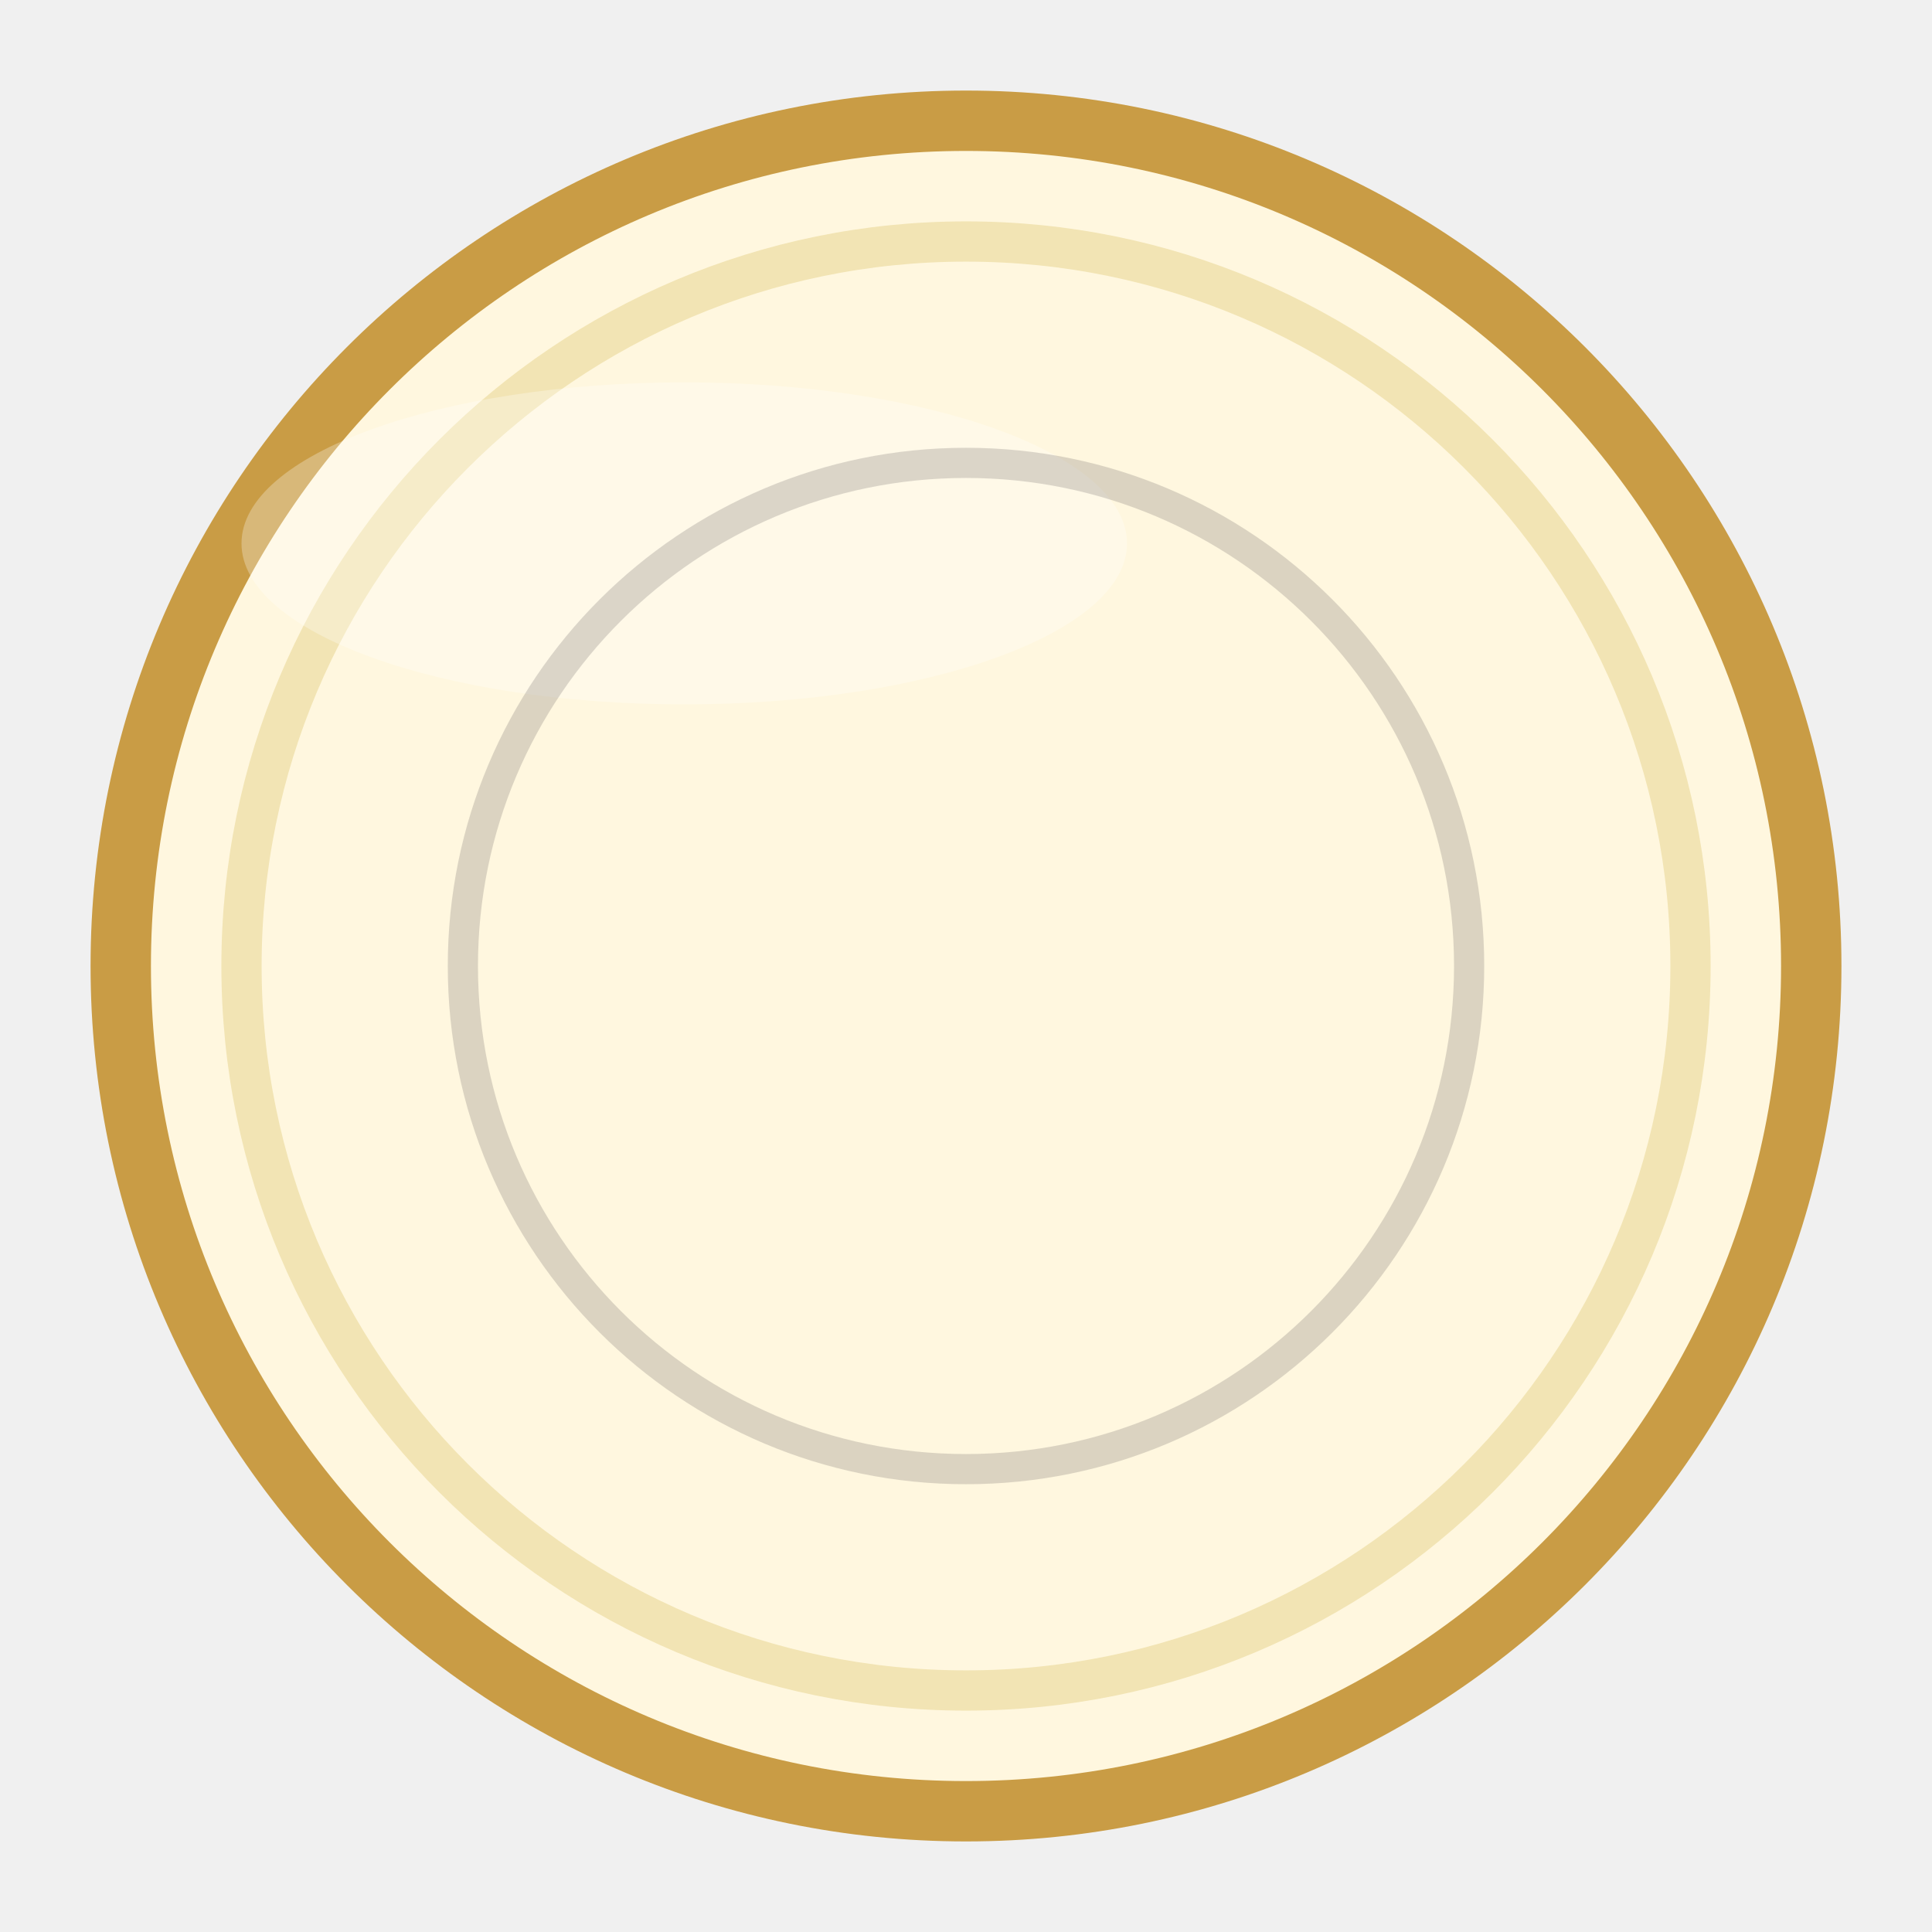
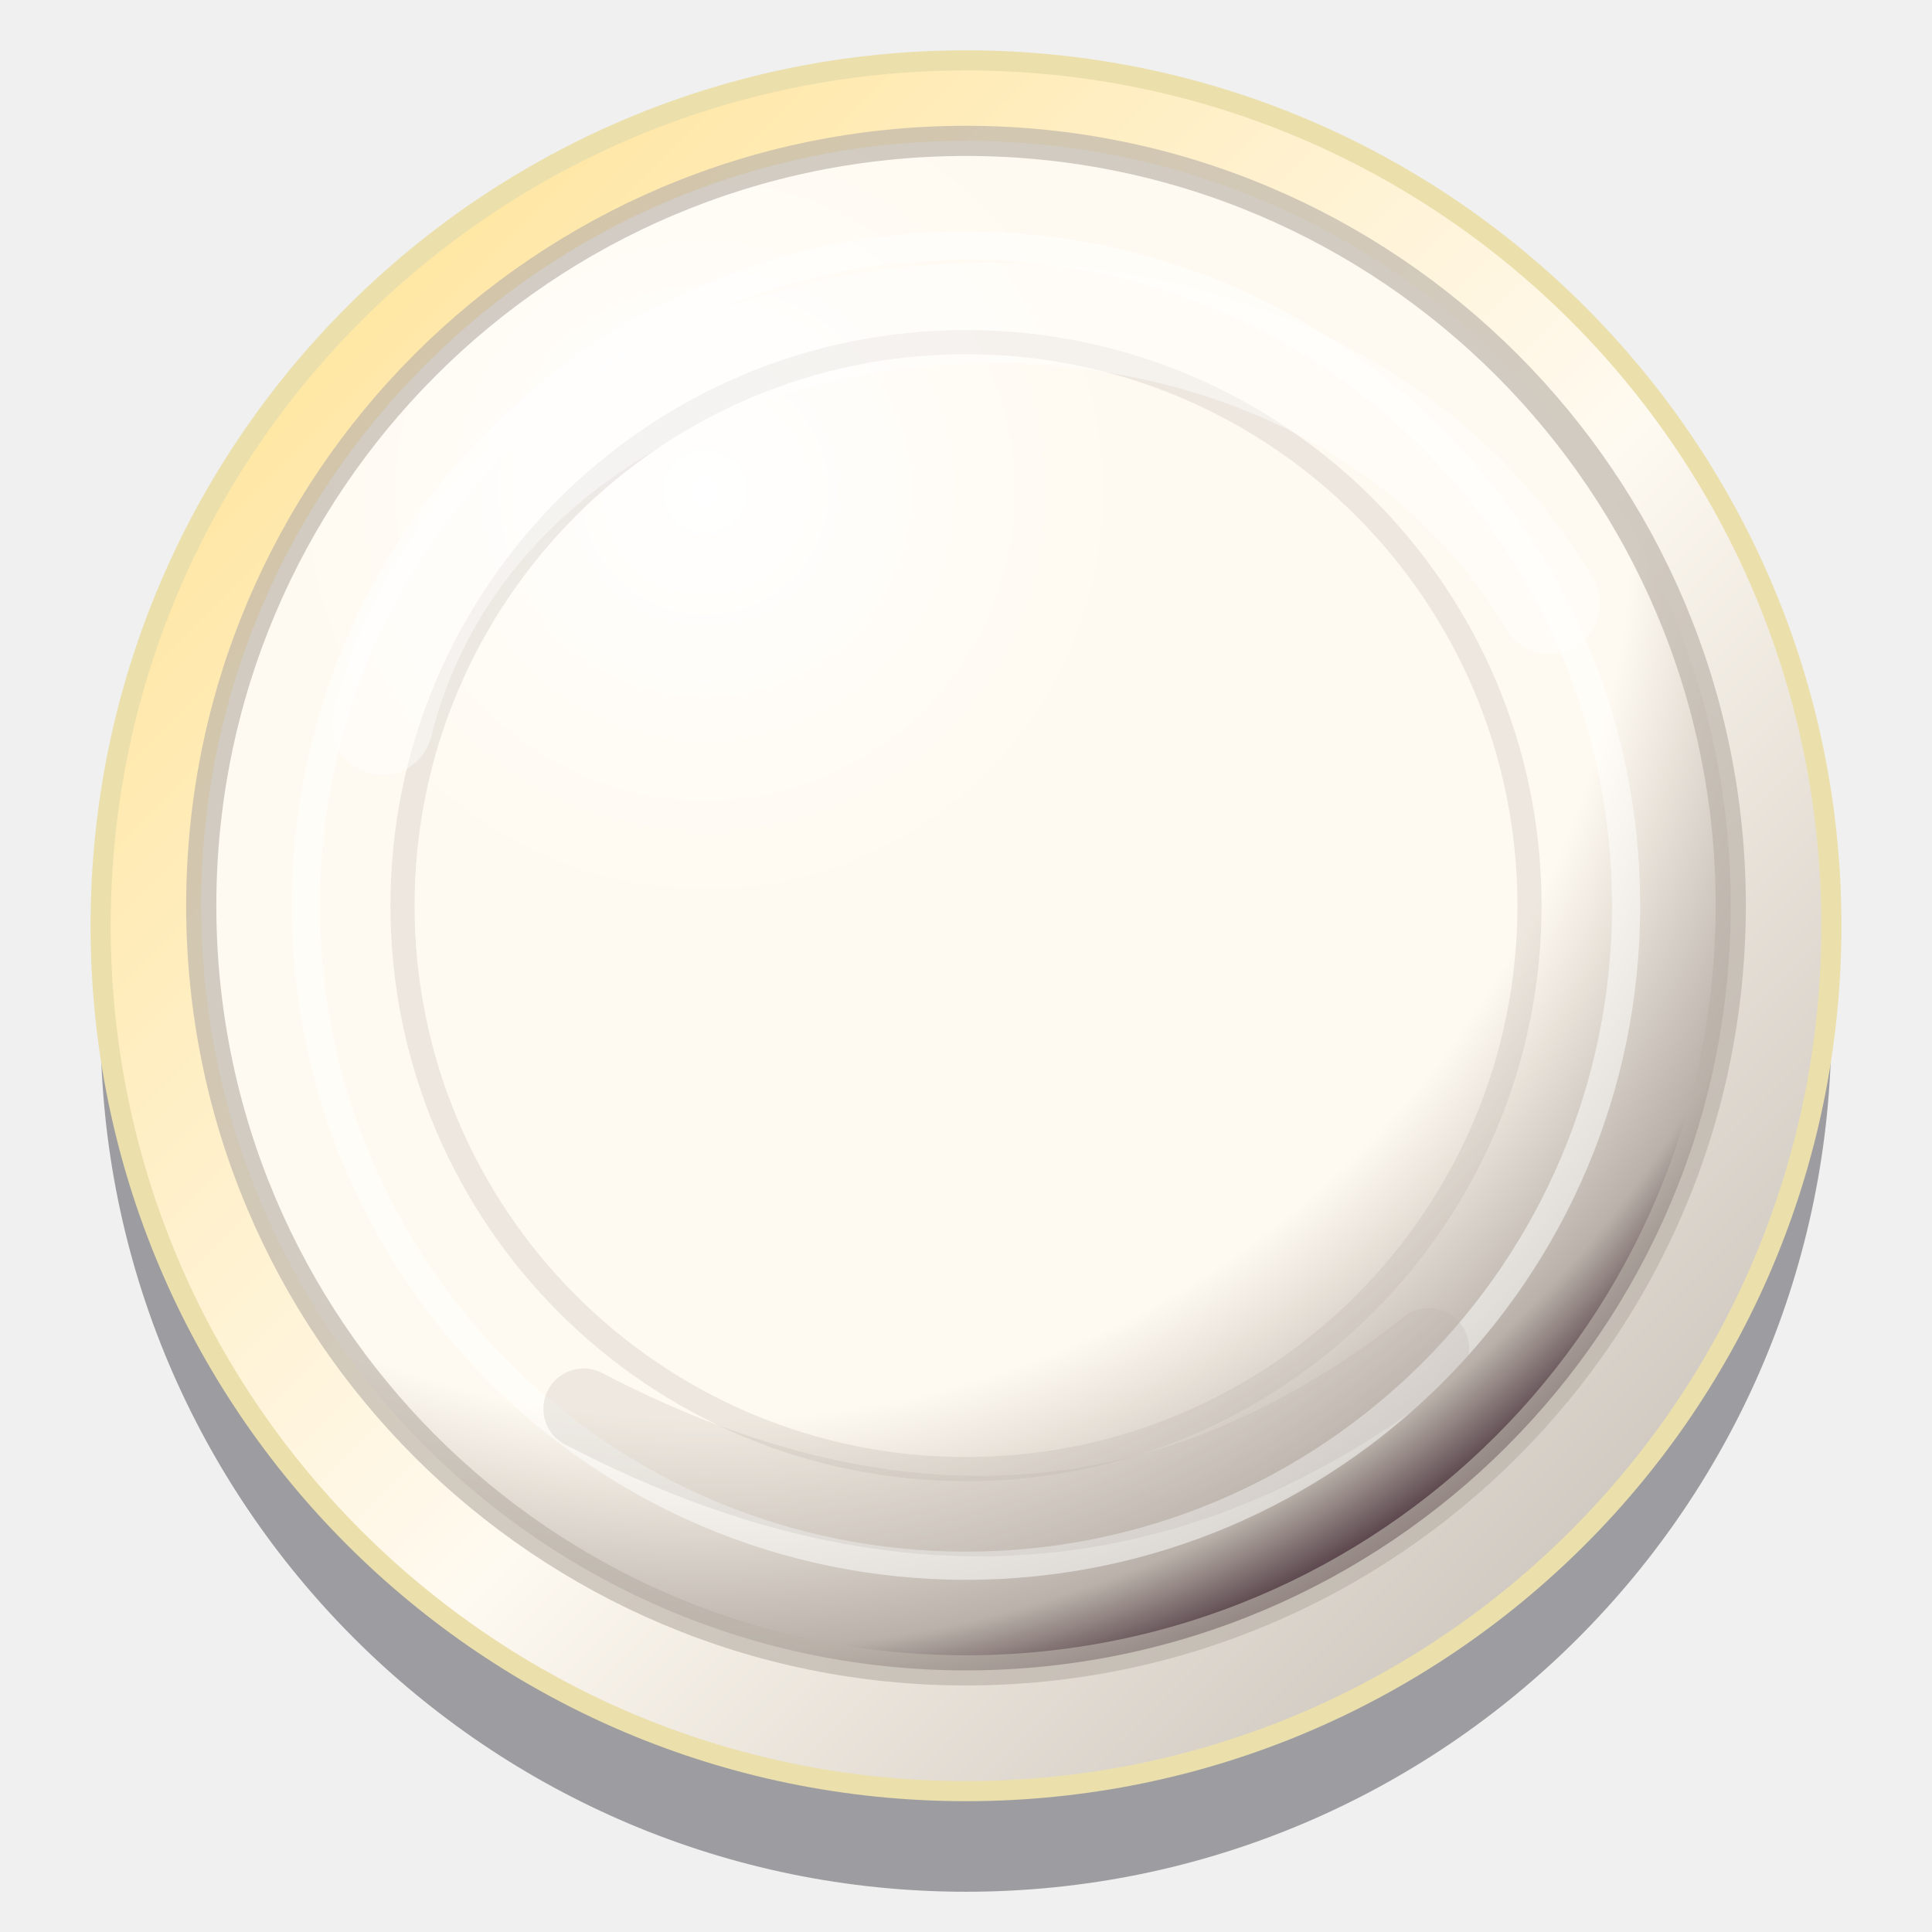
<svg xmlns="http://www.w3.org/2000/svg" width="96" height="96" viewBox="0 0 96 96">
-   <defs />
-   <circle cx="48" cy="48" r="42" fill="#fff7df" stroke="#c99c45" stroke-width="3" />
-   <circle cx="48" cy="48" r="36" fill="none" stroke="#ebdb9d" stroke-opacity=".65" stroke-width="2" />
-   <ellipse cx="34" cy="27" rx="22" ry="8" fill="#fff" opacity=".28" />
-   <circle cx="48" cy="48" r="25" fill="none" stroke="#130717" stroke-opacity=".15" stroke-width="1.5" />
+   <defs>
+     <radialGradient id="disc" cx=".33" cy=".23" r=".84">
+       <stop stop-color="#ffffff" />
+       <stop offset=".32" stop-color="#fffaf1" />
+       <stop offset=".72" stop-color="#fffaf1" />
+       <stop offset=".9" stop-color="#bab2aa" />
+       <stop offset="1" stop-color="#210514" />
+     </radialGradient>
+     <linearGradient id="edge" x1="0" y1="0" x2="1" y2="1">
+       <stop stop-color="#ffdf87" />
+       <stop offset=".55" stop-color="#fffaf1" />
+       <stop offset="1" stop-color="#bab2aa" />
+     </linearGradient>
+   </defs>
+   <circle cx="48" cy="51" r="43" fill="#04040d" opacity=".35" />
+   <circle cx="48" cy="46" r="43" fill="url(#edge)" stroke="#ebdfac" stroke-width="1" />
+   <circle cx="48" cy="45" r="38" fill="url(#disc)" stroke="#bab2aa" stroke-opacity=".65" stroke-width="1.5" />
+   <circle cx="48" cy="45" r="32.8" fill="none" stroke="white" stroke-opacity=".5" stroke-width="1.4" />
+   <circle cx="48" cy="45" r="28" fill="none" stroke="#bab2aa" stroke-opacity=".26" stroke-width="1.2" />
+   <path d="M19 36C25 12 64 8 77 30" fill="none" stroke="white" stroke-width="5" opacity=".43" stroke-linecap="round" />
+   <path d="M29 70Q52 82 71 67" fill="none" stroke="#bab2aa" opacity=".25" stroke-width="4" stroke-linecap="round" />
</svg>
